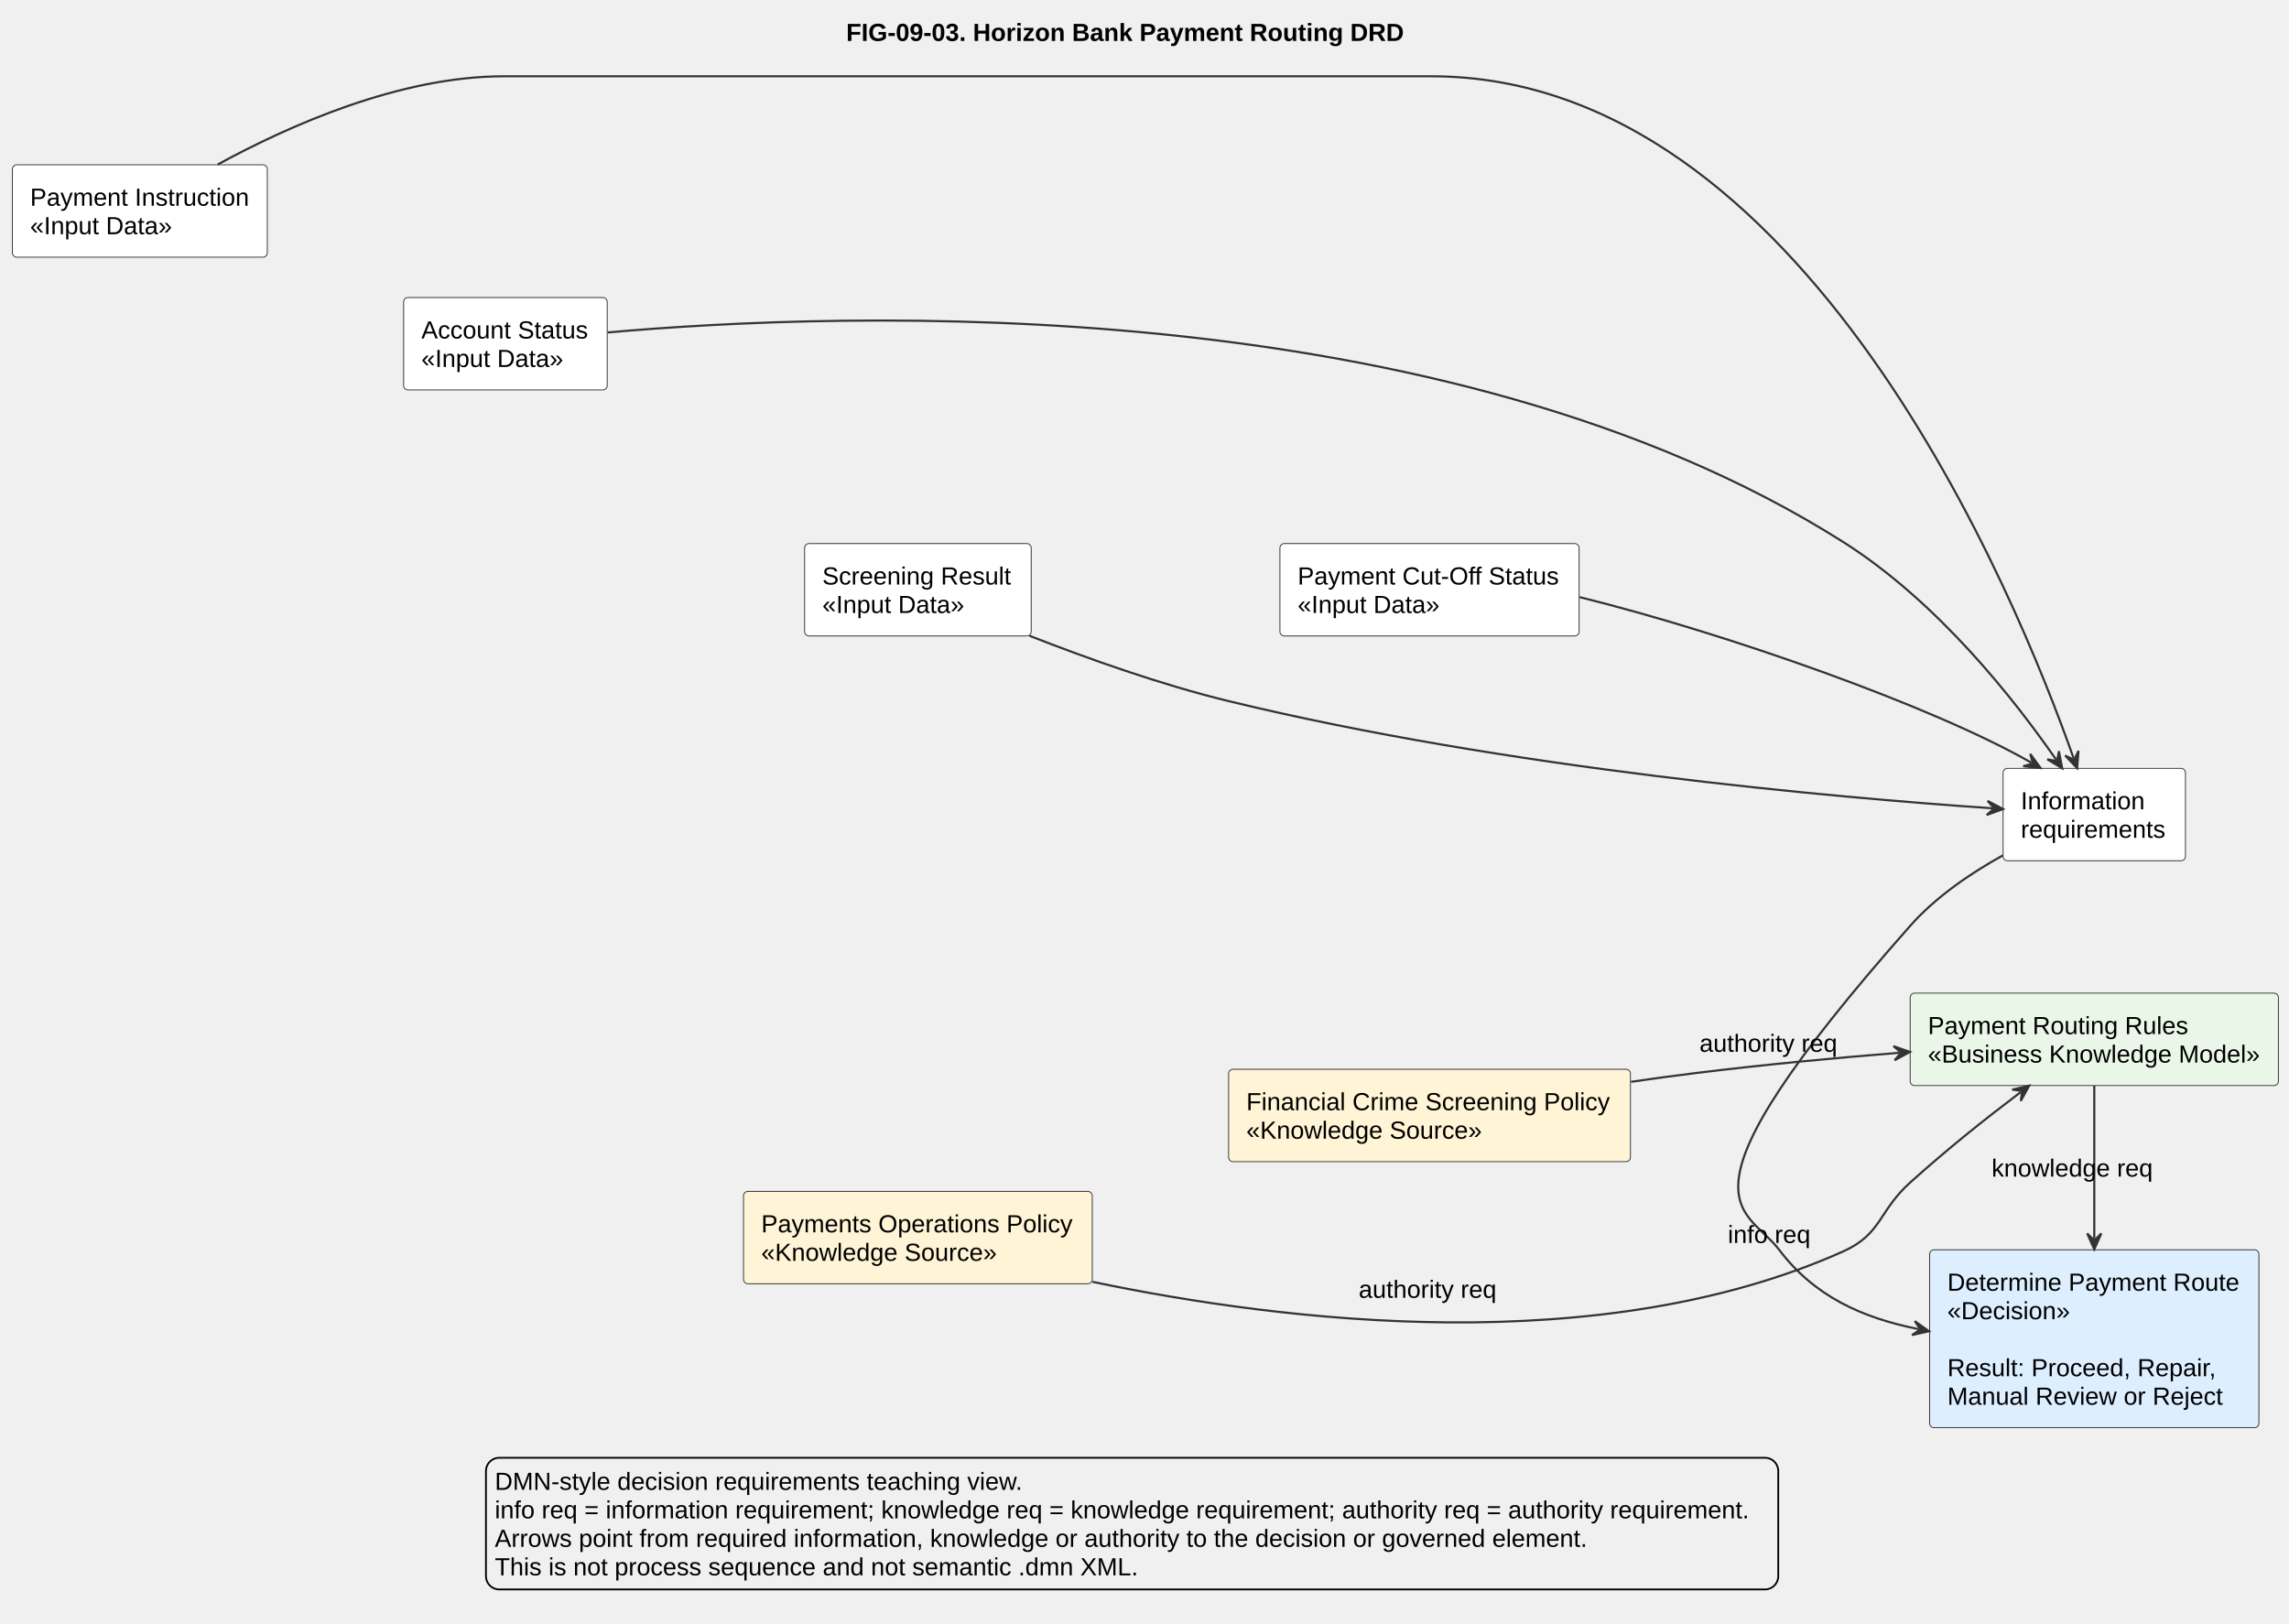
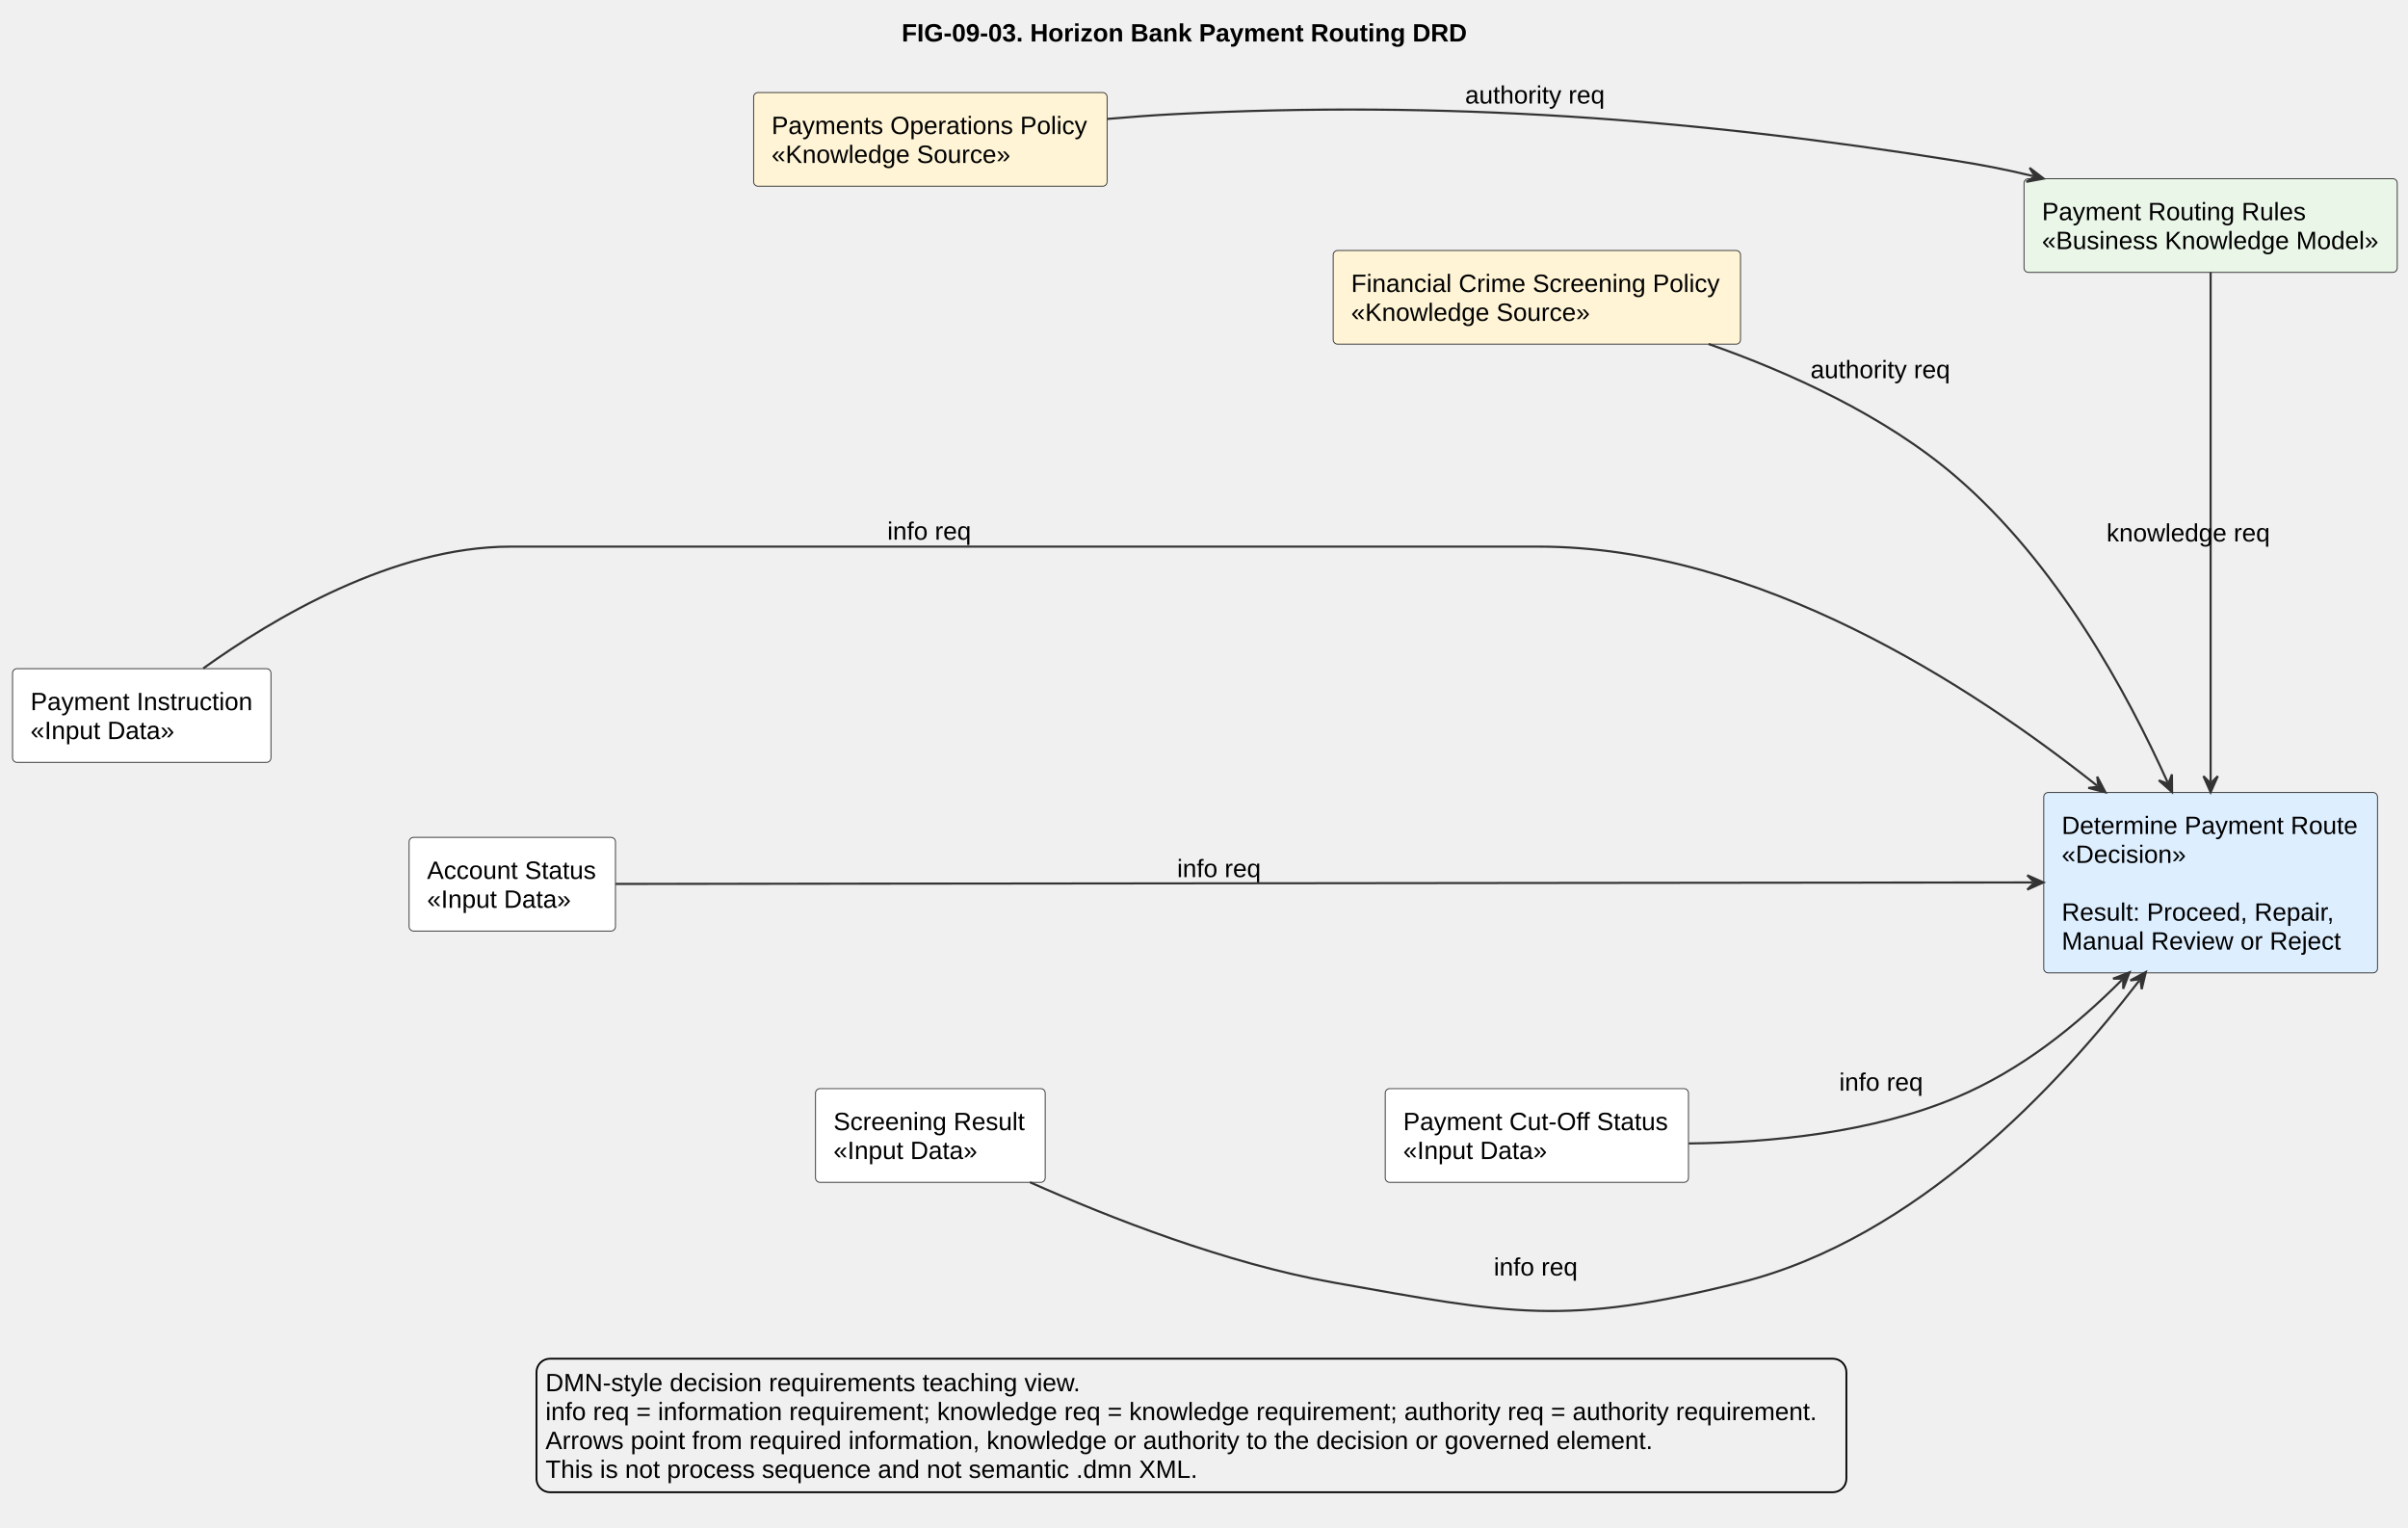
- <svg xmlns="http://www.w3.org/2000/svg" contentStyleType="text/css" height="917px" preserveAspectRatio="none" style="width:1293px;height:917px;background:#FFFFFF;" version="1.1" viewBox="0 0 1293 917" width="1293px" zoomAndPan="magnify">
+ <svg xmlns="http://www.w3.org/2000/svg" contentStyleType="text/css" height="851px" preserveAspectRatio="none" style="width:1342px;height:851px;background:#FFFFFF;" version="1.1" viewBox="0 0 1342 851" width="1342px" zoomAndPan="magnify">
  <defs />
  <g>
-     <text fill="#000000" font-family="Arial" font-size="14" font-weight="bold" lengthAdjust="spacing" textLength="323" x="478" y="23.132">FIG-09-03. Horizon Bank Payment Routing DRD</text>
+     <text fill="#000000" font-family="Arial" font-size="14" font-weight="bold" lengthAdjust="spacing" textLength="323" x="502.5" y="23.132">FIG-09-03. Horizon Bank Payment Routing DRD</text>
    <g id="elem_PaymentInstruction">
-       <rect fill="#FFFFFF" height="52.197" rx="2.5" ry="2.5" style="stroke:#333333;stroke-width:0.5;" width="144" x="7" y="93.099" />
-       <text fill="#000000" font-family="Arial" font-size="14" lengthAdjust="spacing" textLength="124" x="17" y="116.231">Payment Instruction</text>
-       <text fill="#000000" font-family="Arial" font-size="14" lengthAdjust="spacing" textLength="81" x="17" y="132.329">«Input Data»</text>
+       <rect fill="#FFFFFF" height="52.197" rx="2.5" ry="2.5" style="stroke:#333333;stroke-width:0.5;" width="144" x="7" y="372.565" />
+       <text fill="#000000" font-family="Arial" font-size="14" lengthAdjust="spacing" textLength="124" x="17" y="395.697">Payment Instruction</text>
+       <text fill="#000000" font-family="Arial" font-size="14" lengthAdjust="spacing" textLength="81" x="17" y="411.796">«Input Data»</text>
    </g>
    <g id="elem_AccountStatus">
-       <rect fill="#FFFFFF" height="52.197" rx="2.5" ry="2.5" style="stroke:#333333;stroke-width:0.5;" width="115" x="228" y="168.099" />
-       <text fill="#000000" font-family="Arial" font-size="14" lengthAdjust="spacing" textLength="95" x="238" y="191.231">Account Status</text>
-       <text fill="#000000" font-family="Arial" font-size="14" lengthAdjust="spacing" textLength="81" x="238" y="207.329">«Input Data»</text>
+       <rect fill="#FFFFFF" height="52.197" rx="2.5" ry="2.5" style="stroke:#333333;stroke-width:0.5;" width="115" x="228" y="466.565" />
+       <text fill="#000000" font-family="Arial" font-size="14" lengthAdjust="spacing" textLength="95" x="238" y="489.697">Account Status</text>
+       <text fill="#000000" font-family="Arial" font-size="14" lengthAdjust="spacing" textLength="81" x="238" y="505.796">«Input Data»</text>
    </g>
    <g id="elem_ScreeningResult">
-       <rect fill="#FFFFFF" height="52.197" rx="2.5" ry="2.5" style="stroke:#333333;stroke-width:0.5;" width="128" x="454.5" y="307.099" />
-       <text fill="#000000" font-family="Arial" font-size="14" lengthAdjust="spacing" textLength="108" x="464.5" y="330.231">Screening Result</text>
-       <text fill="#000000" font-family="Arial" font-size="14" lengthAdjust="spacing" textLength="81" x="464.5" y="346.329">«Input Data»</text>
+       <rect fill="#FFFFFF" height="52.197" rx="2.5" ry="2.5" style="stroke:#333333;stroke-width:0.5;" width="128" x="454.5" y="606.565" />
+       <text fill="#000000" font-family="Arial" font-size="14" lengthAdjust="spacing" textLength="108" x="464.5" y="629.697">Screening Result</text>
+       <text fill="#000000" font-family="Arial" font-size="14" lengthAdjust="spacing" textLength="81" x="464.5" y="645.796">«Input Data»</text>
    </g>
    <g id="elem_CutoffStatus">
-       <rect fill="#FFFFFF" height="52.197" rx="2.5" ry="2.5" style="stroke:#333333;stroke-width:0.5;" width="169" x="723" y="307.099" />
-       <text fill="#000000" font-family="Arial" font-size="14" lengthAdjust="spacing" textLength="149" x="733" y="330.231">Payment Cut-Off Status</text>
-       <text fill="#000000" font-family="Arial" font-size="14" lengthAdjust="spacing" textLength="81" x="733" y="346.329">«Input Data»</text>
-     </g>
-     <g id="elem_InfoReq">
-       <rect fill="#FFFFFF" height="52.197" rx="2.5" ry="2.5" style="stroke:#333333;stroke-width:0.5;" width="103" x="1131.5" y="434.099" />
-       <text fill="#000000" font-family="Arial" font-size="14" lengthAdjust="spacing" textLength="70" x="1141.5" y="457.231">Information</text>
-       <text fill="#000000" font-family="Arial" font-size="14" lengthAdjust="spacing" textLength="83" x="1141.5" y="473.329">requirements</text>
+       <rect fill="#FFFFFF" height="52.197" rx="2.5" ry="2.5" style="stroke:#333333;stroke-width:0.5;" width="169" x="772" y="606.565" />
+       <text fill="#000000" font-family="Arial" font-size="14" lengthAdjust="spacing" textLength="149" x="782" y="629.697">Payment Cut-Off Status</text>
+       <text fill="#000000" font-family="Arial" font-size="14" lengthAdjust="spacing" textLength="81" x="782" y="645.796">«Input Data»</text>
    </g>
    <g id="elem_RoutingRules">
-       <rect fill="#EAF6E8" height="52.197" rx="2.5" ry="2.5" style="stroke:#333333;stroke-width:0.5;" width="208" x="1079" y="561.099" />
-       <text fill="#000000" font-family="Arial" font-size="14" lengthAdjust="spacing" textLength="148" x="1089" y="584.231">Payment Routing Rules</text>
-       <text fill="#000000" font-family="Arial" font-size="14" lengthAdjust="spacing" textLength="188" x="1089" y="600.329">«Business Knowledge Model»</text>
+       <rect fill="#EAF6E8" height="52.197" rx="2.5" ry="2.5" style="stroke:#333333;stroke-width:0.5;" width="208" x="1128" y="99.565" />
+       <text fill="#000000" font-family="Arial" font-size="14" lengthAdjust="spacing" textLength="148" x="1138" y="122.697">Payment Routing Rules</text>
+       <text fill="#000000" font-family="Arial" font-size="14" lengthAdjust="spacing" textLength="188" x="1138" y="138.796">«Business Knowledge Model»</text>
    </g>
    <g id="elem_PaymentsPolicy">
-       <rect fill="#FFF4D6" height="52.197" rx="2.5" ry="2.5" style="stroke:#333333;stroke-width:0.5;" width="197" x="420" y="673.099" />
-       <text fill="#000000" font-family="Arial" font-size="14" lengthAdjust="spacing" textLength="177" x="430" y="696.231">Payments Operations Policy</text>
-       <text fill="#000000" font-family="Arial" font-size="14" lengthAdjust="spacing" textLength="134" x="430" y="712.329">«Knowledge Source»</text>
+       <rect fill="#FFF4D6" height="52.197" rx="2.5" ry="2.5" style="stroke:#333333;stroke-width:0.5;" width="197" x="420" y="51.565" />
+       <text fill="#000000" font-family="Arial" font-size="14" lengthAdjust="spacing" textLength="177" x="430" y="74.697">Payments Operations Policy</text>
+       <text fill="#000000" font-family="Arial" font-size="14" lengthAdjust="spacing" textLength="134" x="430" y="90.796">«Knowledge Source»</text>
    </g>
    <g id="elem_ScreeningPolicy">
-       <rect fill="#FFF4D6" height="52.197" rx="2.5" ry="2.5" style="stroke:#333333;stroke-width:0.5;" width="227" x="694" y="604.099" />
-       <text fill="#000000" font-family="Arial" font-size="14" lengthAdjust="spacing" textLength="207" x="704" y="627.231">Financial Crime Screening Policy</text>
-       <text fill="#000000" font-family="Arial" font-size="14" lengthAdjust="spacing" textLength="134" x="704" y="643.329">«Knowledge Source»</text>
+       <rect fill="#FFF4D6" height="52.197" rx="2.5" ry="2.5" style="stroke:#333333;stroke-width:0.5;" width="227" x="743" y="139.565" />
+       <text fill="#000000" font-family="Arial" font-size="14" lengthAdjust="spacing" textLength="207" x="753" y="162.697">Financial Crime Screening Policy</text>
+       <text fill="#000000" font-family="Arial" font-size="14" lengthAdjust="spacing" textLength="134" x="753" y="178.796">«Knowledge Source»</text>
    </g>
    <g id="elem_PaymentRoute">
-       <rect fill="#DDEEFF" height="100.493" rx="2.5" ry="2.5" style="stroke:#333333;stroke-width:0.5;" width="186" x="1090" y="706.099" />
-       <text fill="#000000" font-family="Arial" font-size="14" lengthAdjust="spacing" textLength="166" x="1100" y="729.231">Determine Payment Route</text>
-       <text fill="#000000" font-family="Arial" font-size="14" lengthAdjust="spacing" textLength="70" x="1100" y="745.329">«Decision»</text>
-       <text fill="#000000" font-family="Arial" font-size="14" lengthAdjust="spacing" textLength="4" x="1100" y="761.428"> </text>
-       <text fill="#000000" font-family="Arial" font-size="14" lengthAdjust="spacing" textLength="155" x="1100" y="777.526">Result: Proceed, Repair,</text>
-       <text fill="#000000" font-family="Arial" font-size="14" lengthAdjust="spacing" textLength="156" x="1100" y="793.625">Manual Review or Reject</text>
+       <rect fill="#DDEEFF" height="100.493" rx="2.5" ry="2.5" style="stroke:#333333;stroke-width:0.5;" width="186" x="1139" y="441.565" />
+       <text fill="#000000" font-family="Arial" font-size="14" lengthAdjust="spacing" textLength="166" x="1149" y="464.697">Determine Payment Route</text>
+       <text fill="#000000" font-family="Arial" font-size="14" lengthAdjust="spacing" textLength="70" x="1149" y="480.796">«Decision»</text>
+       <text fill="#000000" font-family="Arial" font-size="14" lengthAdjust="spacing" textLength="4" x="1149" y="496.894"> </text>
+       <text fill="#000000" font-family="Arial" font-size="14" lengthAdjust="spacing" textLength="155" x="1149" y="512.993">Result: Proceed, Repair,</text>
+       <text fill="#000000" font-family="Arial" font-size="14" lengthAdjust="spacing" textLength="156" x="1149" y="529.092">Manual Review or Reject</text>
    </g>
-     <g id="link_CutoffStatus_InfoReq">
-       <path d="M892.32,337.359 C975.13,357.859 1091.987,399.04 1147.457,430.9 " fill="none" id="CutoffStatus-to-InfoReq-1" style="stroke:#333333;stroke-width:1.2;" />
-       <polygon fill="#333333" points="1152.66,433.889,1146.848,425.938,1148.324,431.398,1142.863,432.875,1152.66,433.889" style="stroke:#333333;stroke-width:1.2;" />
+     <g id="link_CutoffStatus_PaymentRoute">
+       <path d="M941.14,637.105 C986.76,636.645 1043.29,631.185 1090,611.565 C1126.9,596.065 1157.013,571.504 1182.573,545.994 " fill="none" id="CutoffStatus-to-PaymentRoute-1" style="stroke:#333333;stroke-width:1.2;" />
+       <polygon fill="#333333" points="1186.82,541.755,1177.624,545.282,1183.281,545.288,1183.275,550.944,1186.82,541.755" style="stroke:#333333;stroke-width:1.2;" />
+       <text fill="#000000" font-family="Arial" font-size="14" lengthAdjust="spacing" textLength="48" x="1025" y="607.697">info req</text>
    </g>
-     <g id="link_InfoReq_PaymentRoute">
-       <path d="M1131.39,483.249 C1113.05,493.429 1093.4,506.809 1079,523.099 C938.9,681.589 985.98,680.999 1005,706.099 C1024.97,732.449 1051.797,744.508 1083.777,750.928 " fill="none" id="InfoReq-to-PaymentRoute-1" style="stroke:#333333;stroke-width:1.2;" />
-       <polygon fill="#333333" points="1089.66,752.109,1081.623,746.415,1084.758,751.125,1080.049,754.259,1089.66,752.109" style="stroke:#333333;stroke-width:1.2;" />
-       <text fill="#000000" font-family="Arial" font-size="14" lengthAdjust="spacing" textLength="48" x="976" y="702.231">info req</text>
+     <g id="link_PaymentInstruction_PaymentRoute">
+       <path d="M113.3,372.385 C152.1,344.565 219.25,304.565 284.5,304.565 C284.5,304.565 284.5,304.565 857.5,304.565 C980.05,304.565 1098.87,382.336 1168.67,437.726 " fill="none" id="PaymentInstruction-to-PaymentRoute" style="stroke:#333333;stroke-width:1.2;" />
+       <polygon fill="#333333" points="1173.37,441.455,1168.806,432.728,1169.453,438.347,1163.834,438.994,1173.37,441.455" style="stroke:#333333;stroke-width:1.2;" />
+       <text fill="#000000" font-family="Arial" font-size="14" lengthAdjust="spacing" textLength="48" x="494.5" y="300.697">info req</text>
    </g>
-     <g id="link_ScreeningPolicy_RoutingRules">
-       <path d="M921.37,611.189 C934.05,609.329 946.79,607.589 959,606.099 C998.05,601.329 1035.12,597.843 1072.89,594.783 " fill="none" id="ScreeningPolicy-to-RoutingRules-1" style="stroke:#333333;stroke-width:1.2;" />
-       <polygon fill="#333333" points="1078.87,594.299,1069.576,591.038,1073.886,594.702,1070.222,599.012,1078.87,594.299" style="stroke:#333333;stroke-width:1.2;" />
-       <text fill="#000000" font-family="Arial" font-size="14" lengthAdjust="spacing" textLength="80" x="960" y="594.231">authority req</text>
+     <g id="link_AccountStatus_PaymentRoute">
+       <path d="M343.1,492.505 C500.61,492.335 939.1,491.872 1132.83,491.672 " fill="none" id="AccountStatus-to-PaymentRoute" style="stroke:#333333;stroke-width:1.2;" />
+       <polygon fill="#333333" points="1138.83,491.665,1129.826,487.675,1133.83,491.671,1129.834,495.675,1138.83,491.665" style="stroke:#333333;stroke-width:1.2;" />
+       <text fill="#000000" font-family="Arial" font-size="14" lengthAdjust="spacing" textLength="48" x="656" y="488.697">info req</text>
    </g>
-     <g id="link_PaymentInstruction_InfoReq">
-       <path d="M122.96,92.949 C163.21,70.959 225.79,43.099 284.5,43.099 C284.5,43.099 284.5,43.099 808.5,43.099 C1019.4,43.099 1139.135,337.06 1171.325,428.35 " fill="none" id="PaymentInstruction-to-InfoReq" style="stroke:#333333;stroke-width:1.2;" />
-       <polygon fill="#333333" points="1173.32,434.009,1174.099,424.191,1171.657,429.293,1166.555,426.851,1173.32,434.009" style="stroke:#333333;stroke-width:1.2;" />
-     </g>
-     <g id="link_AccountStatus_InfoReq">
-       <path d="M343.37,187.809 C476.72,175.979 815.25,163.219 1041,306.099 C1094.76,340.119 1137.642,394.944 1161.462,429.164 " fill="none" id="AccountStatus-to-InfoReq" style="stroke:#333333;stroke-width:1.2;" />
-       <polygon fill="#333333" points="1164.89,434.089,1163.031,424.417,1162.034,429.985,1156.465,428.987,1164.89,434.089" style="stroke:#333333;stroke-width:1.2;" />
-     </g>
-     <g id="link_ScreeningResult_InfoReq">
-       <path d="M581.5,359.179 C614.4,372.079 655.82,386.819 694,396.099 C850.93,434.239 1036.144,450.538 1125.474,456.668 " fill="none" id="ScreeningResult-to-InfoReq" style="stroke:#333333;stroke-width:1.2;" />
-       <polygon fill="#333333" points="1131.46,457.079,1122.755,452.472,1126.472,456.736,1122.207,460.453,1131.46,457.079" style="stroke:#333333;stroke-width:1.2;" />
+     <g id="link_ScreeningResult_PaymentRoute">
+       <path d="M574.02,658.725 C618.37,678.475 683.18,703.935 743,714.565 C842.33,732.215 872.12,739.035 970,714.565 C1068.44,689.955 1147.722,604.211 1192.242,546.341 " fill="none" id="ScreeningResult-to-PaymentRoute" style="stroke:#333333;stroke-width:1.2;" />
+       <polygon fill="#333333" points="1195.9,541.585,1187.242,546.28,1192.851,545.548,1193.583,551.158,1195.9,541.585" style="stroke:#333333;stroke-width:1.2;" />
+       <text fill="#000000" font-family="Arial" font-size="14" lengthAdjust="spacing" textLength="48" x="832.5" y="710.697">info req</text>
    </g>
    <g id="link_RoutingRules_PaymentRoute">
-       <path d="M1183,613.409 C1183,638.039 1183,669.499 1183,699.849 " fill="none" id="RoutingRules-to-PaymentRoute" style="stroke:#333333;stroke-width:1.2;" />
-       <polygon fill="#333333" points="1183,705.849,1187,696.849,1183,700.849,1179,696.849,1183,705.849" style="stroke:#333333;stroke-width:1.2;" />
-       <text fill="#000000" font-family="Arial" font-size="14" lengthAdjust="spacing" textLength="92" x="1125" y="664.731">knowledge req</text>
+       <path d="M1232,151.695 C1232,212.145 1232,356.545 1232,435.445 " fill="none" id="RoutingRules-to-PaymentRoute" style="stroke:#333333;stroke-width:1.2;" />
+       <polygon fill="#333333" points="1232,441.445,1236,432.445,1232,436.445,1228,432.445,1232,441.445" style="stroke:#333333;stroke-width:1.2;" />
+       <text fill="#000000" font-family="Arial" font-size="14" lengthAdjust="spacing" textLength="92" x="1174" y="301.697">knowledge req</text>
    </g>
    <g id="link_PaymentsPolicy_RoutingRules">
-       <path d="M617.15,724.199 C725.76,746.899 903.96,768.299 1041,707.099 C1063.1,697.229 1061,684.279 1079,668.099 C1100.48,648.779 1121.216,632.321 1141.476,616.981 " fill="none" id="PaymentsPolicy-to-RoutingRules" style="stroke:#333333;stroke-width:1.2;" />
-       <polygon fill="#333333" points="1146.26,613.359,1136.67,615.602,1142.274,616.377,1141.499,621.981,1146.26,613.359" style="stroke:#333333;stroke-width:1.2;" />
-       <text fill="#000000" font-family="Arial" font-size="14" lengthAdjust="spacing" textLength="80" x="767.5" y="733.231">authority req</text>
+       <path d="M617.1,66.265 C629.84,65.155 642.72,64.195 655,63.565 C804.83,55.845 943.72,66.155 1090,89.565 C1105.97,92.125 1116.923,94.255 1133.133,98.115 " fill="none" id="PaymentsPolicy-to-RoutingRules" style="stroke:#333333;stroke-width:1.2;" />
+       <polygon fill="#333333" points="1138.97,99.505,1131.141,93.529,1134.106,98.347,1129.288,101.312,1138.97,99.505" style="stroke:#333333;stroke-width:1.2;" />
+       <text fill="#000000" font-family="Arial" font-size="14" lengthAdjust="spacing" textLength="80" x="816.5" y="57.697">authority req</text>
    </g>
-     <rect fill="none" height="74.394" id="_legend" rx="7.5" ry="7.5" style="stroke:#000000;stroke-width:1.0;" width="730" x="274.5" y="823.592" />
-     <text fill="#000000" font-family="Arial" font-size="14" lengthAdjust="spacing" textLength="300" x="279.5" y="841.724">DMN-style decision requirements teaching view.</text>
-     <text fill="#000000" font-family="Arial" font-size="14" lengthAdjust="spacing" textLength="720" x="279.5" y="857.822">info req = information requirement; knowledge req = knowledge requirement; authority req = authority requirement.</text>
-     <text fill="#000000" font-family="Arial" font-size="14" lengthAdjust="spacing" textLength="627" x="279.5" y="873.921">Arrows point from required information, knowledge or authority to the decision or governed element.</text>
-     <text fill="#000000" font-family="Arial" font-size="14" lengthAdjust="spacing" textLength="367" x="279.5" y="890.019">This is not process sequence and not semantic .dmn XML.</text>
+     <g id="link_ScreeningPolicy_PaymentRoute">
+       <path d="M952.2,191.665 C997.53,207.595 1050.42,231.565 1090,265.565 C1146.48,314.075 1185.215,385.49 1208.025,435.87 " fill="none" id="ScreeningPolicy-to-PaymentRoute" style="stroke:#333333;stroke-width:1.2;" />
+       <polygon fill="#333333" points="1210.5,441.335,1210.432,431.487,1208.438,436.781,1203.144,434.786,1210.5,441.335" style="stroke:#333333;stroke-width:1.2;" />
+       <text fill="#000000" font-family="Arial" font-size="14" lengthAdjust="spacing" textLength="80" x="1009" y="210.697">authority req</text>
+     </g>
+     <rect fill="none" height="74.394" id="_legend" rx="7.5" ry="7.5" style="stroke:#000000;stroke-width:1.0;" width="730" x="299" y="757.035" />
+     <text fill="#000000" font-family="Arial" font-size="14" lengthAdjust="spacing" textLength="300" x="304" y="775.167">DMN-style decision requirements teaching view.</text>
+     <text fill="#000000" font-family="Arial" font-size="14" lengthAdjust="spacing" textLength="720" x="304" y="791.266">info req = information requirement; knowledge req = knowledge requirement; authority req = authority requirement.</text>
+     <text fill="#000000" font-family="Arial" font-size="14" lengthAdjust="spacing" textLength="627" x="304" y="807.365">Arrows point from required information, knowledge or authority to the decision or governed element.</text>
+     <text fill="#000000" font-family="Arial" font-size="14" lengthAdjust="spacing" textLength="367" x="304" y="823.463">This is not process sequence and not semantic .dmn XML.</text>
  </g>
</svg>
